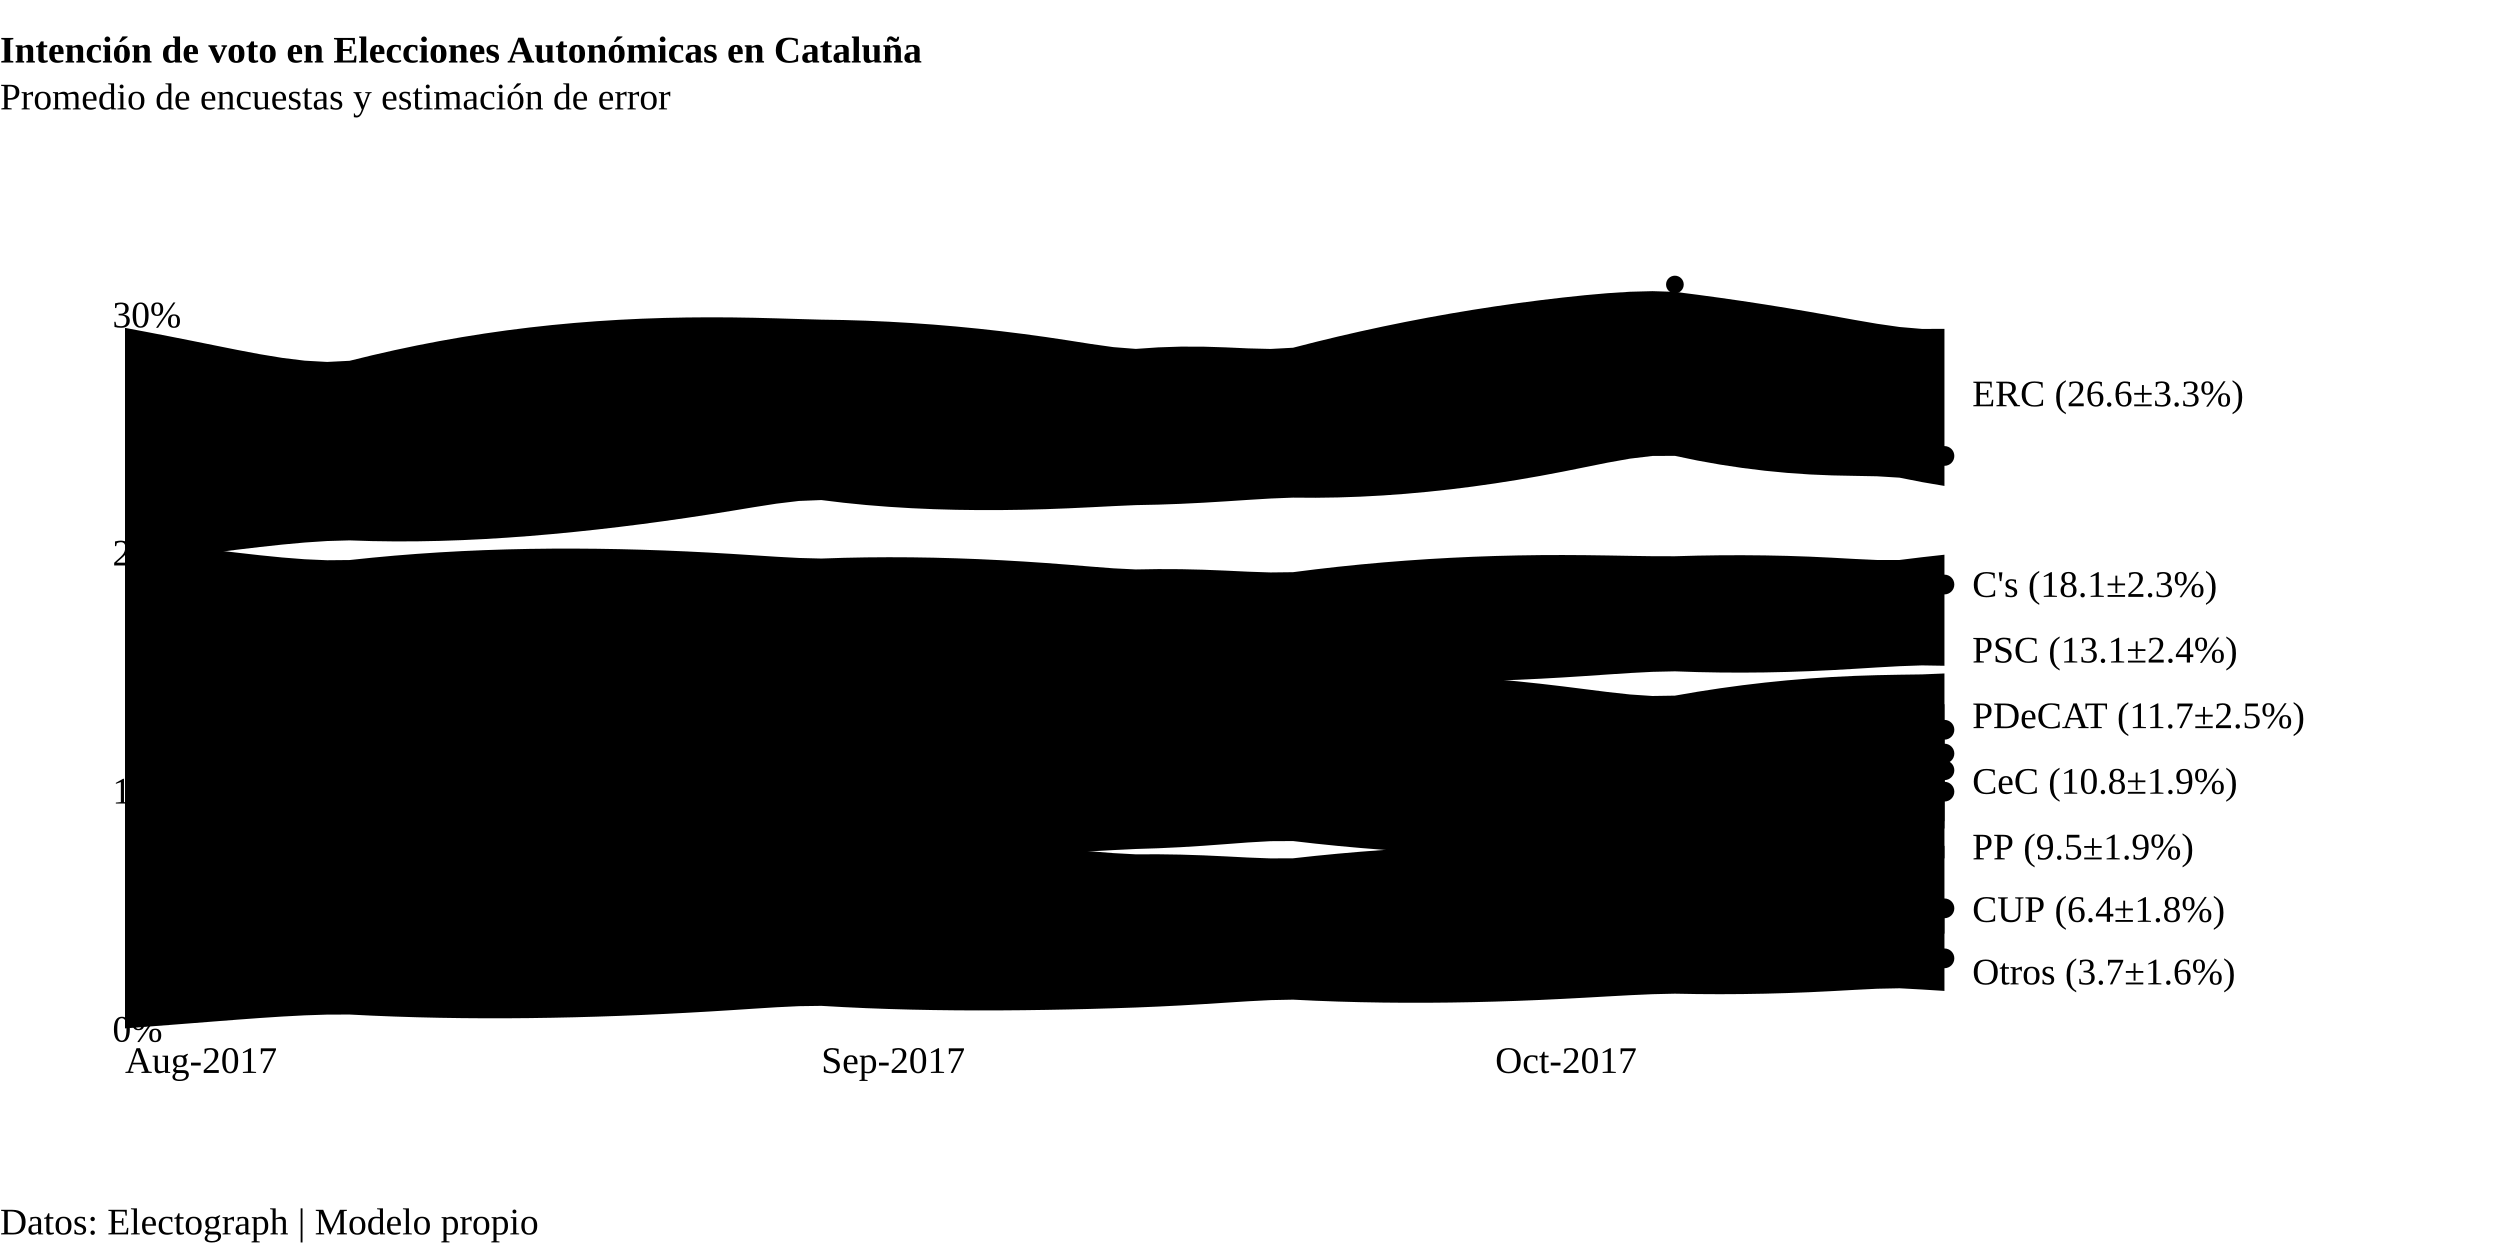
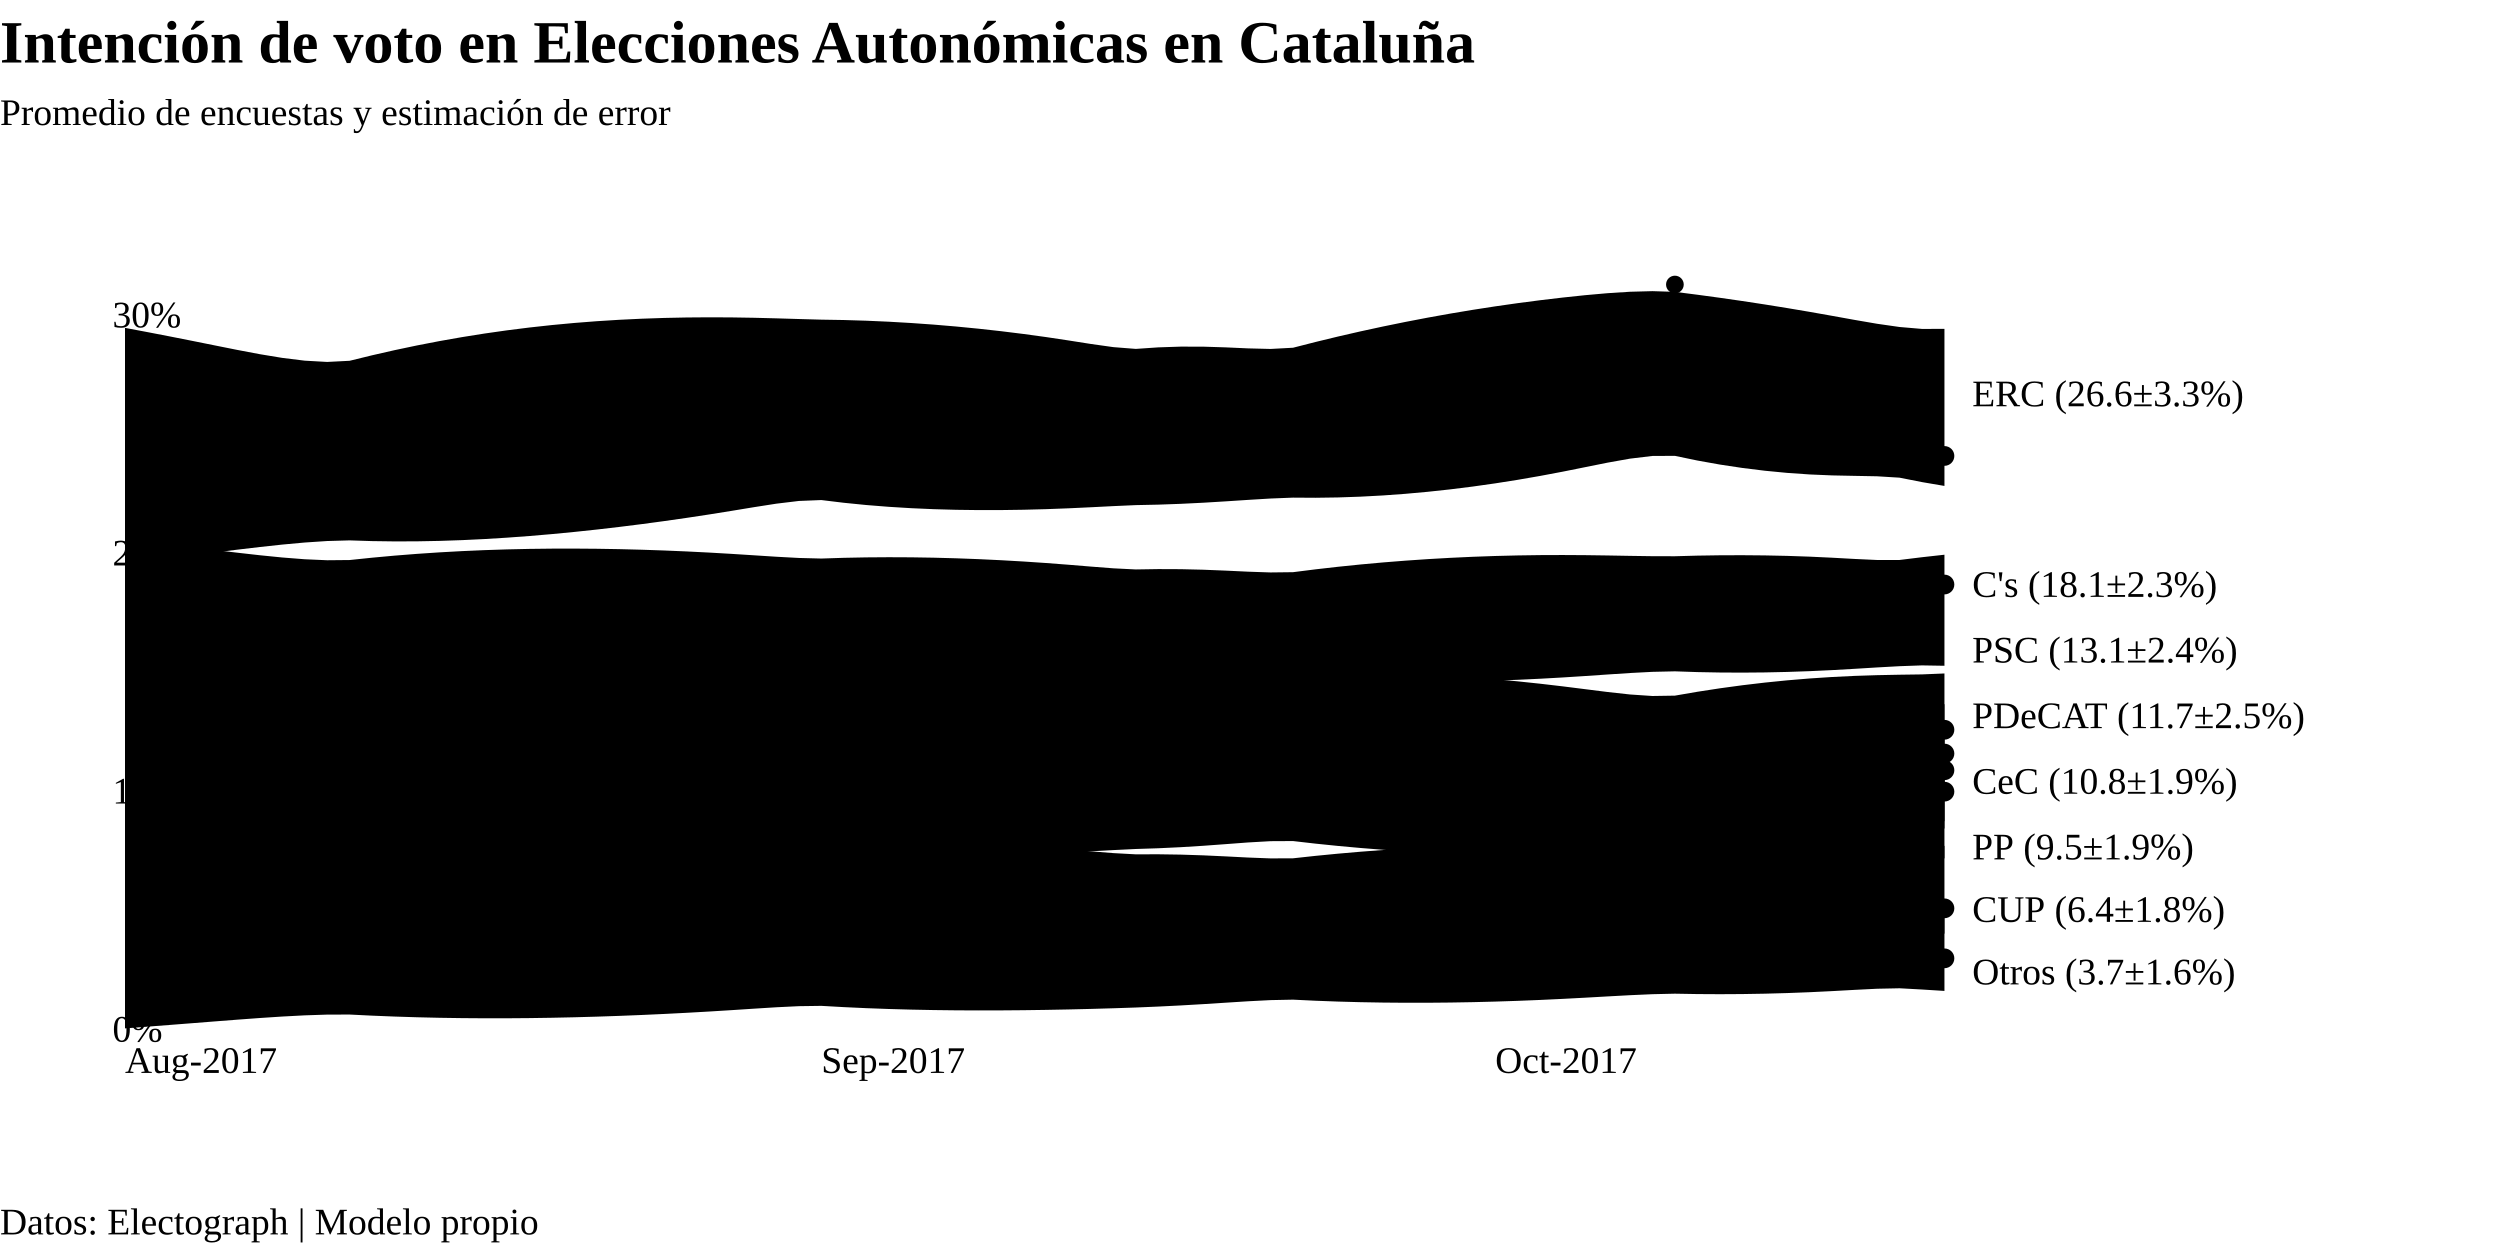
<svg xmlns="http://www.w3.org/2000/svg" version="1.1" viewBox="0 0 800 400" style="max-width:800;max-height:400">
-   <text x="0" y="20" style="font-weight:bold;color:black">Intención de voto en Elecciones Autonómicas en Cataluña</text>
-   <text x="0" y="35" style="color:black">Promedio de encuestas y estimación de error</text>
+   <text x="0" y="20" style="font-size:large;font-weight:bold;color:black">Intención de voto en Elecciones Autonómicas en Cataluña</text>
+   <text x="0" y="40" style="color:black">Promedio de encuestas y estimación de error</text>
  <text class="horizontal axis" x="36" y="333.333">0%</text>
  <line class="horizontal axis" x1="40" y1="333.333" x2="622.222" y2="333.333" />
  <text class="horizontal axis" x="36" y="257.143">10%</text>
  <line class="horizontal axis" x1="40" y1="257.143" x2="622.222" y2="257.143" />
  <text class="horizontal axis" x="36" y="180.952">20%</text>
  <line class="horizontal axis" x1="40" y1="180.952" x2="622.222" y2="180.952" />
  <text class="horizontal axis" x="36" y="104.762">30%</text>
  <line class="horizontal axis" x1="40" y1="104.762" x2="622.222" y2="104.762" />
  <line class="vertical axis" x1="40" y1="336.667" x2="40" y2="66.667" />
  <text class="vertical axis" x="40" y="343.333">Aug-2017</text>
  <line class="vertical axis" x1="262.826" y1="336.667" x2="262.826" y2="66.667" />
  <text class="vertical axis" x="262.826" y="343.333">Sep-2017</text>
  <line class="vertical axis" x1="478.464" y1="336.667" x2="478.464" y2="66.667" />
  <text class="vertical axis" x="478.464" y="343.333">Oct-2017</text>
  <circle class="encuesta cup" cx="622.222" cy="290.667" r="3.162" />
  <circle class="encuesta erc" cx="622.222" cy="145.905" r="3.162" />
  <circle class="encuesta pdecat" cx="622.222" cy="241.143" r="3.162" />
  <circle class="encuesta cec" cx="622.222" cy="246.476" r="3.162" />
  <circle class="encuesta psc" cx="622.222" cy="233.524" r="3.162" />
  <circle class="encuesta cs" cx="622.222" cy="187.048" r="3.162" />
  <circle class="encuesta pp" cx="622.222" cy="253.333" r="3.162" />
  <circle class="encuesta otros" cx="622.222" cy="306.667" r="3.162" />
  <circle class="encuesta cup" cx="607.846" cy="273.905" r="2.828" />
  <circle class="encuesta erc" cx="607.846" cy="119.238" r="2.828" />
  <circle class="encuesta pdecat" cx="607.846" cy="241.905" r="2.828" />
  <circle class="encuesta cec" cx="607.846" cy="264.762" r="2.828" />
  <circle class="encuesta psc" cx="607.846" cy="222.857" r="2.828" />
  <circle class="encuesta cs" cx="607.846" cy="205.333" r="2.828" />
  <circle class="encuesta pp" cx="607.846" cy="276.19" r="2.828" />
  <circle class="encuesta otros" cx="607.846" cy="300.571" r="2.828" />
  <circle class="encuesta cup" cx="535.967" cy="285.333" r="2.828" />
  <circle class="encuesta erc" cx="535.967" cy="91.048" r="2.828" />
  <circle class="encuesta pdecat" cx="535.967" cy="271.619" r="2.828" />
  <circle class="encuesta cec" cx="535.967" cy="241.905" r="2.828" />
  <circle class="encuesta psc" cx="535.967" cy="260.952" r="2.828" />
  <circle class="encuesta cs" cx="535.967" cy="193.905" r="2.828" />
  <circle class="encuesta pp" cx="535.967" cy="256.381" r="2.828" />
  <circle class="encuesta otros" cx="535.967" cy="303.619" r="2.828" />
  <circle class="encuesta cup" cx="413.772" cy="290.667" r="3.543" />
  <circle class="encuesta erc" cx="413.772" cy="142.095" r="3.543" />
  <circle class="encuesta pdecat" cx="413.772" cy="236.571" r="3.543" />
  <circle class="encuesta cec" cx="413.772" cy="244.952" r="3.543" />
  <circle class="encuesta psc" cx="413.772" cy="228.952" r="3.543" />
  <circle class="encuesta cs" cx="413.772" cy="202.286" r="3.543" />
  <circle class="encuesta pp" cx="413.772" cy="251.048" r="3.543" />
  <circle class="encuesta otros" cx="413.772" cy="308.19" r="3.543" />
  <circle class="encuesta cup" cx="363.457" cy="288.381" r="2.828" />
  <circle class="encuesta erc" cx="363.457" cy="145.143" r="2.828" />
  <circle class="encuesta pdecat" cx="363.457" cy="229.714" r="2.828" />
  <circle class="encuesta cec" cx="363.457" cy="240.381" r="2.828" />
  <circle class="encuesta psc" cx="363.457" cy="220.571" r="2.828" />
  <circle class="encuesta cs" cx="363.457" cy="200.762" r="2.828" />
  <circle class="encuesta pp" cx="363.457" cy="261.714" r="2.828" />
  <circle class="encuesta otros" cx="363.457" cy="318.095" r="2.828" />
  <circle class="encuesta cup" cx="262.826" cy="281.524" r="2.646" />
  <circle class="encuesta erc" cx="262.826" cy="120" r="2.646" />
  <circle class="encuesta pdecat" cx="262.826" cy="236.571" r="2.646" />
  <circle class="encuesta cec" cx="262.826" cy="254.095" r="2.646" />
  <circle class="encuesta psc" cx="262.826" cy="256.381" r="2.646" />
  <circle class="encuesta cs" cx="262.826" cy="198.476" r="2.646" />
  <circle class="encuesta pp" cx="262.826" cy="253.333" r="2.646" />
  <circle class="encuesta otros" cx="262.826" cy="304.381" r="2.646" />
  <circle class="encuesta cup" cx="111.879" cy="283.81" r="3.543" />
  <circle class="encuesta erc" cx="111.879" cy="151.238" r="3.543" />
  <circle class="encuesta pdecat" cx="111.879" cy="227.429" r="3.543" />
  <circle class="encuesta cec" cx="111.879" cy="241.143" r="3.543" />
  <circle class="encuesta psc" cx="111.879" cy="227.429" r="3.543" />
  <circle class="encuesta cs" cx="111.879" cy="200" r="3.543" />
  <circle class="encuesta pp" cx="111.879" cy="260.952" r="3.543" />
  <circle class="encuesta otros" cx="111.879" cy="312.762" r="3.543" />
  <polyline class="cup" points=" 40,284.392 47.188,284.372 54.376,284.352 61.564,284.33 68.752,284.308 75.94,284.286 83.128,284.266 90.316,284.249 97.503,284.238 104.691,284.236 111.879,284.25 119.067,284.292 126.255,284.333 133.443,284.373 140.631,284.41 147.819,284.445 155.007,284.477 162.195,284.506 169.383,284.532 176.571,284.553 183.759,284.571 190.946,284.584 198.134,284.592 205.322,284.596 212.51,284.593 219.698,284.585 226.886,284.57 234.074,284.548 241.262,284.522 248.45,284.502 255.638,284.51 262.826,284.587 270.014,284.814 277.202,285.037 284.39,285.255 291.577,285.469 298.765,285.678 305.953,285.883 313.141,286.082 320.329,286.277 327.517,286.467 334.705,286.652 341.893,286.832 349.081,287.005 356.269,287.16 363.457,287.285 370.645,287.36 377.833,287.455 385.021,287.571 392.209,287.7 399.396,287.827 406.584,287.916 413.772,287.911 420.96,287.689 428.148,287.475 435.336,287.269 442.524,287.07 449.712,286.879 456.9,286.695 464.088,286.517 471.276,286.347 478.464,286.184 485.652,286.028 492.839,285.879 500.027,285.739 507.215,285.606 514.403,285.481 521.591,285.364 528.779,285.252 535.967,285.139 543.155,285.013 550.343,284.878 557.531,284.734 564.719,284.582 571.907,284.423 579.095,284.255 586.283,284.081 593.471,283.914 600.658,283.81 607.846,283.887 615.034,284.397 622.222,284.723" />
  <polyline class="cup error" points=" 40,262.498 47.188,263.169 54.376,263.849 61.564,264.539 68.752,265.236 75.94,265.925 83.128,266.579 90.316,267.16 97.503,267.619 104.691,267.888 111.879,267.856 119.067,267.305 126.255,266.828 133.443,266.423 140.631,266.088 147.819,265.821 155.007,265.619 162.195,265.48 169.383,265.402 176.571,265.38 183.759,265.414 190.946,265.499 198.134,265.634 205.322,265.816 212.51,266.042 219.698,266.31 226.886,266.617 234.074,266.962 241.262,267.337 248.45,267.716 255.638,268.056 262.826,268.286 270.014,268.293 277.202,268.373 284.39,268.522 291.577,268.736 298.765,269.012 305.953,269.347 313.141,269.738 320.329,270.182 327.517,270.677 334.705,271.22 341.893,271.809 349.081,272.424 356.269,272.994 363.457,273.387 370.645,273.369 377.833,273.478 385.021,273.71 392.209,274.043 399.396,274.412 406.584,274.688 413.772,274.656 420.96,273.876 428.148,273.176 435.336,272.553 442.524,272.005 449.712,271.531 456.9,271.13 464.088,270.8 471.276,270.541 478.464,270.351 485.652,270.23 492.839,270.177 500.027,270.19 507.215,270.264 514.403,270.383 521.591,270.512 528.779,270.598 535.967,270.554 543.155,270.24 550.343,269.995 557.531,269.819 564.719,269.711 571.907,269.672 579.095,269.701 586.283,269.798 593.471,269.958 600.658,270.17 607.846,270.418 615.034,270.707 622.222,270.676 622.222,298.771 615.034,298.087 607.846,297.355 600.658,297.45 593.471,297.87 586.283,298.364 579.095,298.81 571.907,299.173 564.719,299.454 557.531,299.65 550.343,299.761 543.155,299.786 535.967,299.724 528.779,299.906 521.591,300.215 514.403,300.579 507.215,300.947 500.027,301.287 492.839,301.582 485.652,301.825 478.464,302.016 471.276,302.153 464.088,302.234 456.9,302.259 449.712,302.227 442.524,302.136 435.336,301.985 428.148,301.774 420.96,301.502 413.772,301.166 406.584,301.144 399.396,301.242 392.209,301.358 385.021,301.431 377.833,301.432 370.645,301.35 363.457,301.183 356.269,301.326 349.081,301.585 341.893,301.856 334.705,302.085 327.517,302.258 320.329,302.373 313.141,302.427 305.953,302.418 298.765,302.344 291.577,302.201 284.39,301.988 277.202,301.7 270.014,301.335 262.826,300.889 255.638,300.964 248.45,301.287 241.262,301.707 234.074,302.134 226.886,302.523 219.698,302.86 212.51,303.144 205.322,303.375 198.134,303.55 190.946,303.669 183.759,303.728 176.571,303.726 169.383,303.661 162.195,303.532 155.007,303.335 147.819,303.069 140.631,302.732 133.443,302.322 126.255,301.839 119.067,301.279 111.879,300.643 104.691,300.584 97.503,300.857 90.316,301.338 83.128,301.954 75.94,302.648 68.752,303.38 61.564,304.121 54.376,304.854 47.188,305.576 40,306.286" />
  <text class="party cup" x="631.111" y="295">
    <tspan class="party_name">CUP</tspan> (6.4±1.8%)</text>
  <polyline class="erc" points=" 40,142.608 47.188,142.852 54.376,143.108 61.564,143.377 68.752,143.657 75.94,143.935 83.128,144.191 90.316,144.396 97.503,144.51 104.691,144.475 111.879,144.188 119.067,143.422 126.255,142.652 133.443,141.883 140.631,141.119 147.819,140.362 155.007,139.617 162.195,138.884 169.383,138.167 176.571,137.468 183.759,136.786 190.946,136.123 198.134,135.479 205.322,134.854 212.51,134.247 219.698,133.658 226.886,133.085 234.074,132.526 241.262,131.992 248.45,131.522 255.638,131.196 262.826,131.152 270.014,131.648 277.202,132.116 284.39,132.563 291.577,132.991 298.765,133.405 305.953,133.809 313.141,134.207 320.329,134.601 327.517,134.995 334.705,135.394 341.893,135.798 349.081,136.195 356.269,136.518 363.457,136.643 370.645,136.321 377.833,136.073 385.021,135.901 392.209,135.796 399.396,135.722 406.584,135.594 413.772,135.258 420.96,134.361 428.148,133.438 435.336,132.489 442.524,131.516 449.712,130.521 456.9,129.506 464.088,128.473 471.276,127.423 478.464,126.357 485.652,125.278 492.839,124.186 500.027,123.082 507.215,121.98 514.403,120.938 521.591,120.065 528.779,119.538 535.967,119.632 543.155,120.84 550.343,121.973 557.531,123.035 564.719,124.028 571.907,124.954 579.095,125.811 586.283,126.599 593.471,127.322 600.658,128.008 607.846,128.745 615.034,129.762 622.222,130.369" />
  <polyline class="erc error" points=" 40,104.919 47.188,106.275 54.376,107.663 61.564,109.086 68.752,110.535 75.94,111.974 83.128,113.336 90.316,114.524 97.503,115.412 104.691,115.82 111.879,115.452 119.067,113.692 126.255,112.054 133.443,110.54 140.631,109.149 147.819,107.882 155.007,106.737 162.195,105.713 169.383,104.808 176.571,104.021 183.759,103.349 190.946,102.788 198.134,102.335 205.322,101.988 212.51,101.741 219.698,101.592 226.886,101.536 234.074,101.57 241.262,101.687 248.45,101.87 255.638,102.086 262.826,102.286 270.014,102.406 277.202,102.626 284.39,102.945 291.577,103.362 298.765,103.874 305.953,104.481 313.141,105.184 320.329,105.98 327.517,106.871 334.705,107.856 341.893,108.937 349.081,110.067 356.269,111.08 363.457,111.648 370.645,111.157 377.833,110.919 385.021,110.931 392.209,111.157 399.396,111.481 406.584,111.662 413.772,111.275 420.96,109.436 428.148,107.694 435.336,106.045 442.524,104.487 449.712,103.019 456.9,101.64 464.088,100.35 471.276,99.149 478.464,98.036 485.652,97.011 492.839,96.073 500.027,95.221 507.215,94.461 514.403,93.823 521.591,93.362 528.779,93.169 535.967,93.391 543.155,94.312 550.343,95.29 557.531,96.327 564.719,97.424 571.907,98.581 579.095,99.796 586.283,101.069 593.471,102.368 600.658,103.605 607.846,104.636 615.034,105.254 622.222,105.24 622.222,155.497 615.034,154.271 607.846,152.854 600.658,152.412 593.471,152.277 586.283,152.13 579.095,151.825 571.907,151.326 564.719,150.632 557.531,149.743 550.343,148.656 543.155,147.367 535.967,145.873 528.779,145.907 521.591,146.768 514.403,148.053 507.215,149.499 500.027,150.942 492.839,152.299 485.652,153.545 478.464,154.679 471.276,155.697 464.088,156.596 456.9,157.373 449.712,158.024 442.524,158.546 435.336,158.933 428.148,159.181 420.96,159.286 413.772,159.241 406.584,159.526 399.396,159.962 392.209,160.435 385.021,160.871 377.833,161.226 370.645,161.485 363.457,161.638 356.269,161.957 349.081,162.322 341.893,162.66 334.705,162.931 327.517,163.12 320.329,163.221 313.141,163.229 305.953,163.137 298.765,162.936 291.577,162.62 284.39,162.18 277.202,161.607 270.014,160.889 262.826,160.018 255.638,160.307 248.45,161.174 241.262,162.296 234.074,163.482 226.886,164.633 219.698,165.724 212.51,166.753 205.322,167.72 198.134,168.622 190.946,169.458 183.759,170.223 176.571,170.914 169.383,171.526 162.195,172.056 155.007,172.497 147.819,172.843 140.631,173.088 133.443,173.226 126.255,173.25 119.067,173.151 111.879,172.923 104.691,173.13 97.503,173.608 90.316,174.268 83.128,175.047 75.94,175.895 68.752,176.778 61.564,177.669 54.376,178.554 47.188,179.429 40,180.297" />
  <text class="party erc" x="631.111" y="130">
    <tspan class="party_name">ERC</tspan> (26.6±3.3%)</text>
  <polyline class="pdecat" points=" 40,231.949 47.188,231.817 54.376,231.679 61.564,231.533 68.752,231.381 75.94,231.23 83.128,231.089 90.316,230.975 97.503,230.908 104.691,230.917 111.879,231.055 119.067,231.436 126.255,231.816 133.443,232.191 140.631,232.559 147.819,232.918 155.007,233.266 162.195,233.601 169.383,233.923 176.571,234.23 183.759,234.52 190.946,234.793 198.134,235.048 205.322,235.285 212.51,235.504 219.698,235.704 226.886,235.885 234.074,236.048 241.262,236.192 248.45,236.316 255.638,236.422 262.826,236.512 270.014,236.593 277.202,236.669 284.39,236.737 291.577,236.796 298.765,236.841 305.953,236.872 313.141,236.886 320.329,236.881 327.517,236.854 334.705,236.804 341.893,236.728 349.081,236.639 356.269,236.589 363.457,236.688 370.645,237.161 377.833,237.589 385.021,237.967 392.209,238.296 399.396,238.584 406.584,238.864 413.772,239.206 420.96,239.775 428.148,240.382 435.336,241.024 442.524,241.697 449.712,242.399 456.9,243.126 464.088,243.877 471.276,244.648 478.464,245.438 485.652,246.244 492.839,247.064 500.027,247.897 507.215,248.73 514.403,249.522 521.591,250.189 528.779,250.602 535.967,250.557 543.155,249.694 550.343,248.887 557.531,248.133 564.719,247.429 571.907,246.773 579.095,246.163 586.283,245.598 593.471,245.085 600.658,244.647 607.846,244.319 615.034,244.162 622.222,244.069" />
  <polyline class="pdecat error" points=" 40,202.691 47.188,203.436 54.376,204.189 61.564,204.951 68.752,205.719 75.94,206.479 83.128,207.206 90.316,207.863 97.503,208.405 104.691,208.766 111.879,208.849 119.067,208.471 126.255,208.191 133.443,208.003 140.631,207.903 147.819,207.886 155.007,207.945 162.195,208.077 169.383,208.276 176.571,208.538 183.759,208.86 190.946,209.236 198.134,209.664 205.322,210.14 212.51,210.661 219.698,211.225 226.886,211.829 234.074,212.471 241.262,213.138 248.45,213.785 255.638,214.322 262.826,214.607 270.014,214.391 277.202,214.269 284.39,214.234 291.577,214.279 298.765,214.397 305.953,214.582 313.141,214.829 320.329,215.131 327.517,215.485 334.705,215.885 341.893,216.327 349.081,216.801 356.269,217.281 363.457,217.726 370.645,218.088 377.833,218.542 385.021,219.078 392.209,219.676 399.396,220.283 406.584,220.813 413.772,221.131 420.96,221.004 428.148,221.012 435.336,221.149 442.524,221.409 449.712,221.786 456.9,222.275 464.088,222.871 471.276,223.572 478.464,224.371 485.652,225.265 492.839,226.251 500.027,227.324 507.215,228.465 514.403,229.607 521.591,230.624 528.779,231.312 535.967,231.361 543.155,230.233 550.343,229.263 557.531,228.447 564.719,227.783 571.907,227.266 579.095,226.896 586.283,226.669 593.471,226.567 600.658,226.526 607.846,226.403 615.034,225.923 622.222,225.345 622.222,262.793 615.034,262.402 607.846,262.236 600.658,262.768 593.471,263.603 586.283,264.528 579.095,265.43 571.907,266.279 564.719,267.075 557.531,267.818 550.343,268.511 543.155,269.155 535.967,269.754 528.779,269.892 521.591,269.754 514.403,269.436 507.215,268.996 500.027,268.47 492.839,267.877 485.652,267.222 478.464,266.505 471.276,265.724 464.088,264.882 456.9,263.977 449.712,263.012 442.524,261.985 435.336,260.899 428.148,259.752 420.96,258.546 413.772,257.28 406.584,256.915 399.396,256.885 392.209,256.915 385.021,256.856 377.833,256.635 370.645,256.234 363.457,255.651 356.269,255.897 349.081,256.477 341.893,257.129 334.705,257.722 327.517,258.223 320.329,258.63 313.141,258.943 305.953,259.162 298.765,259.286 291.577,259.312 284.39,259.24 277.202,259.069 270.014,258.795 262.826,258.417 255.638,258.522 248.45,258.848 241.262,259.245 234.074,259.625 226.886,259.942 219.698,260.183 212.51,260.346 205.322,260.43 198.134,260.432 190.946,260.349 183.759,260.18 176.571,259.921 169.383,259.57 162.195,259.127 155.007,258.587 147.819,257.95 140.631,257.214 133.443,256.378 126.255,255.441 119.067,254.402 111.879,253.261 104.691,253.069 97.503,253.412 90.316,254.087 83.128,254.973 75.94,255.981 68.752,257.043 61.564,258.114 54.376,259.168 47.188,260.198 40,261.207" />
  <text class="party pdecat" x="631.111" y="233">
    <tspan class="party_name">PDeCAT</tspan> (11.7±2.5%)</text>
  <polyline class="cec" points=" 40,243.809 47.188,243.738 54.376,243.663 61.564,243.583 68.752,243.501 75.94,243.419 83.128,243.343 90.316,243.284 97.503,243.253 104.691,243.269 111.879,243.364 119.067,243.612 126.255,243.863 133.443,244.115 140.631,244.367 147.819,244.619 155.007,244.87 162.195,245.119 169.383,245.365 176.571,245.609 183.759,245.85 190.946,246.088 198.134,246.323 205.322,246.556 212.51,246.786 219.698,247.015 226.886,247.243 234.074,247.471 241.262,247.694 248.45,247.889 255.638,248.014 262.826,247.99 270.014,247.673 277.202,247.371 284.39,247.082 291.577,246.806 298.765,246.541 305.953,246.286 313.141,246.04 320.329,245.801 327.517,245.568 334.705,245.34 341.893,245.116 349.081,244.903 356.269,244.735 363.457,244.674 370.645,244.849 377.833,244.997 385.021,245.121 392.209,245.223 399.396,245.305 406.584,245.376 413.772,245.452 420.96,245.566 428.148,245.683 435.336,245.799 442.524,245.916 449.712,246.03 456.9,246.142 464.088,246.25 471.276,246.353 478.464,246.449 485.652,246.538 492.839,246.618 500.027,246.689 507.215,246.75 514.403,246.811 521.591,246.891 528.779,247.024 535.967,247.269 543.155,247.738 550.343,248.215 557.531,248.698 564.719,249.188 571.907,249.681 579.095,250.178 586.283,250.676 593.471,251.151 600.658,251.52 607.846,251.617 615.034,251.101 622.222,250.744" />
  <polyline class="cec error" points=" 40,221.263 47.188,221.882 54.376,222.508 61.564,223.142 68.752,223.78 75.94,224.412 83.128,225.015 90.316,225.559 97.503,226.003 104.691,226.294 111.879,226.347 119.067,226.002 126.255,225.737 133.443,225.549 140.631,225.435 147.819,225.392 155.007,225.417 162.195,225.506 169.383,225.658 176.571,225.868 183.759,226.135 190.946,226.456 198.134,226.828 205.322,227.25 212.51,227.72 219.698,228.237 226.886,228.8 234.074,229.407 241.262,230.043 248.45,230.65 255.638,231.113 262.826,231.237 270.014,230.673 277.202,230.201 284.39,229.818 291.577,229.518 298.765,229.297 305.953,229.151 313.141,229.076 320.329,229.068 327.517,229.124 334.705,229.24 341.893,229.414 349.081,229.635 356.269,229.875 363.457,230.08 370.645,230.162 377.833,230.325 385.021,230.566 392.209,230.873 399.396,231.2 406.584,231.461 413.772,231.512 420.96,231.07 428.148,230.705 435.336,230.412 442.524,230.189 449.712,230.031 456.9,229.937 464.088,229.905 471.276,229.931 478.464,230.014 485.652,230.151 492.839,230.339 500.027,230.576 507.215,230.857 514.403,231.174 521.591,231.513 528.779,231.856 535.967,232.187 543.155,232.491 550.343,232.882 557.531,233.359 564.719,233.921 571.907,234.564 579.095,235.285 586.283,236.084 593.471,236.913 600.658,237.617 607.846,237.886 615.034,237.104 622.222,236.359 622.222,265.13 615.034,265.098 607.846,265.348 600.658,265.422 593.471,265.389 586.283,265.268 579.095,265.07 571.907,264.799 564.719,264.455 557.531,264.037 550.343,263.547 543.155,262.985 535.967,262.352 528.779,262.192 521.591,262.269 514.403,262.449 507.215,262.644 500.027,262.802 492.839,262.898 485.652,262.925 478.464,262.884 471.276,262.774 464.088,262.595 456.9,262.347 449.712,262.03 442.524,261.643 435.336,261.187 428.148,260.66 420.96,260.063 413.772,259.393 406.584,259.292 399.396,259.41 392.209,259.573 385.021,259.676 377.833,259.67 370.645,259.536 363.457,259.269 356.269,259.594 349.081,260.172 341.893,260.818 334.705,261.44 327.517,262.012 320.329,262.534 313.141,263.004 305.953,263.422 298.765,263.786 291.577,264.094 284.39,264.346 277.202,264.54 270.014,264.673 262.826,264.743 255.638,264.915 248.45,265.128 241.262,265.344 234.074,265.534 226.886,265.686 219.698,265.792 212.51,265.851 205.322,265.861 198.134,265.818 190.946,265.72 183.759,265.565 176.571,265.35 169.383,265.073 162.195,264.732 155.007,264.323 147.819,263.847 140.631,263.3 133.443,262.681 126.255,261.989 119.067,261.223 111.879,260.382 104.691,260.244 97.503,260.502 90.316,261.009 83.128,261.671 75.94,262.426 68.752,263.222 61.564,264.025 54.376,264.818 47.188,265.594 40,266.355" />
  <text class="party cec" x="631.111" y="254">
    <tspan class="party_name">CeC</tspan> (10.8±1.9%)</text>
  <polyline class="psc" points=" 40,232.336 47.188,232.206 54.376,232.07 61.564,231.927 68.752,231.778 75.94,231.63 83.128,231.494 90.316,231.388 97.503,231.335 104.691,231.369 111.879,231.552 119.067,232.018 126.255,232.492 133.443,232.97 140.631,233.451 147.819,233.935 155.007,234.418 162.195,234.901 169.383,235.383 176.571,235.864 183.759,236.343 190.946,236.82 198.134,237.297 205.322,237.774 212.51,238.252 219.698,238.734 226.886,239.22 234.074,239.714 241.262,240.202 248.45,240.628 255.638,240.879 262.826,240.756 270.014,239.88 277.202,239.04 284.39,238.233 291.577,237.456 298.765,236.706 305.953,235.982 313.141,235.281 320.329,234.599 327.517,233.934 334.705,233.283 341.893,232.644 349.081,232.037 356.269,231.543 363.457,231.321 370.645,231.68 377.833,231.964 385.021,232.175 392.209,232.323 399.396,232.432 406.584,232.553 413.772,232.778 420.96,233.31 428.148,233.853 435.336,234.406 442.524,234.968 449.712,235.538 456.9,236.114 464.088,236.698 471.276,237.288 478.464,237.884 485.652,238.486 492.839,239.094 500.027,239.709 507.215,240.322 514.403,240.896 521.591,241.357 528.779,241.584 535.967,241.383 543.155,240.407 550.343,239.463 557.531,238.55 564.719,237.666 571.907,236.811 579.095,235.986 586.283,235.189 593.471,234.445 600.658,233.828 607.846,233.483 615.034,233.686 622.222,233.852" />
  <polyline class="psc error" points=" 40,204.203 47.188,204.919 54.376,205.642 61.564,206.373 68.752,207.11 75.94,207.839 83.128,208.538 90.316,209.175 97.503,209.708 104.691,210.082 111.879,210.214 119.067,209.953 126.255,209.796 133.443,209.738 140.631,209.774 147.819,209.901 155.007,210.113 162.195,210.407 169.383,210.779 176.571,211.225 183.759,211.743 190.946,212.329 198.134,212.982 205.322,213.699 212.51,214.48 219.698,215.322 226.886,216.227 234.074,217.195 241.262,218.199 248.45,219.138 255.638,219.808 262.826,219.863 270.014,218.665 277.202,217.599 284.39,216.658 291.577,215.835 298.765,215.124 305.953,214.519 313.141,214.014 320.329,213.604 327.517,213.283 334.705,213.046 341.893,212.888 349.081,212.808 356.269,212.812 363.457,212.915 370.645,213.164 377.833,213.468 385.021,213.826 392.209,214.229 399.396,214.643 406.584,215 413.772,215.198 420.96,215.052 428.148,215.011 435.336,215.07 442.524,215.225 449.712,215.473 456.9,215.812 464.088,216.239 471.276,216.752 478.464,217.349 485.652,218.028 492.839,218.788 500.027,219.628 507.215,220.531 514.403,221.439 521.591,222.231 528.779,222.719 535.967,222.604 543.155,221.367 550.343,220.261 557.531,219.283 564.719,218.432 571.907,217.708 579.095,217.109 586.283,216.636 593.471,216.287 600.658,216.054 607.846,215.909 615.034,215.808 622.222,215.509 622.222,252.195 615.034,251.564 607.846,251.057 600.658,251.603 593.471,252.602 586.283,253.742 579.095,254.862 571.907,255.915 564.719,256.901 557.531,257.817 550.343,258.666 543.155,259.447 535.967,260.162 528.779,260.448 521.591,260.483 514.403,260.353 507.215,260.112 500.027,259.789 492.839,259.399 485.652,258.943 478.464,258.418 471.276,257.824 464.088,257.157 456.9,256.417 449.712,255.602 442.524,254.711 435.336,253.743 428.148,252.696 420.96,251.568 413.772,250.358 406.584,250.106 399.396,250.222 392.209,250.417 385.021,250.524 377.833,250.46 370.645,250.197 363.457,249.727 356.269,250.274 349.081,251.266 341.893,252.4 334.705,253.521 327.517,254.585 320.329,255.594 313.141,256.547 305.953,257.446 298.765,258.289 291.577,259.077 284.39,259.808 277.202,260.481 270.014,261.096 262.826,261.649 255.638,261.95 248.45,262.118 241.262,262.204 234.074,262.233 226.886,262.213 219.698,262.145 212.51,262.026 205.322,261.849 198.134,261.612 190.946,261.311 183.759,260.943 176.571,260.503 169.383,259.988 162.195,259.396 155.007,258.724 147.819,257.968 140.631,257.128 133.443,256.202 126.255,255.187 119.067,254.083 111.879,252.89 104.691,252.657 97.503,252.962 90.316,253.601 83.128,254.451 75.94,255.421 68.752,256.447 61.564,257.481 54.376,258.499 47.188,259.494 40,260.468" />
  <text class="party psc" x="631.111" y="212">
    <tspan class="party_name">PSC</tspan> (13.1±2.4%)</text>
  <polyline class="cs" points=" 40,199.573 47.188,199.583 54.376,199.594 61.564,199.606 68.752,199.618 75.94,199.631 83.128,199.643 90.316,199.653 97.503,199.659 104.691,199.657 111.879,199.642 119.067,199.603 126.255,199.565 133.443,199.526 140.631,199.489 147.819,199.452 155.007,199.417 162.195,199.382 169.383,199.349 176.571,199.317 183.759,199.287 190.946,199.259 198.134,199.232 205.322,199.207 212.51,199.184 219.698,199.161 226.886,199.141 234.074,199.121 241.262,199.104 248.45,199.09 255.638,199.084 262.826,199.095 270.014,199.138 277.202,199.181 284.39,199.226 291.577,199.274 298.765,199.323 305.953,199.375 313.141,199.429 320.329,199.486 327.517,199.546 334.705,199.61 341.893,199.677 349.081,199.745 356.269,199.808 363.457,199.851 370.645,199.854 377.833,199.873 385.021,199.909 392.209,199.958 399.396,200.009 406.584,200.033 413.772,199.981 420.96,199.744 428.148,199.506 435.336,199.268 442.524,199.03 449.712,198.793 456.9,198.556 464.088,198.322 471.276,198.09 478.464,197.861 485.652,197.635 492.839,197.414 500.027,197.198 507.215,196.99 514.403,196.794 521.591,196.621 528.779,196.487 535.967,196.412 543.155,196.434 550.343,196.447 557.531,196.452 564.719,196.453 571.907,196.451 579.095,196.449 586.283,196.45 593.471,196.443 600.658,196.388 607.846,196.186 615.034,195.617 622.222,195.278" />
  <polyline class="cs error" points=" 40,172.652 47.188,173.47 54.376,174.302 61.564,175.151 68.752,176.011 75.94,176.863 83.128,177.675 90.316,178.395 97.503,178.96 104.691,179.279 111.879,179.21 119.067,178.462 126.255,177.804 133.443,177.236 140.631,176.755 147.819,176.358 155.007,176.043 162.195,175.807 169.383,175.648 176.571,175.563 183.759,175.549 190.946,175.605 198.134,175.725 205.322,175.91 212.51,176.155 219.698,176.459 226.886,176.82 234.074,177.236 241.262,177.695 248.45,178.158 255.638,178.546 262.826,178.734 270.014,178.501 277.202,178.361 284.39,178.309 291.577,178.343 298.765,178.459 305.953,178.654 313.141,178.924 320.329,179.267 327.517,179.681 334.705,180.164 341.893,180.714 349.081,181.306 356.269,181.862 363.457,182.223 370.645,182.108 377.833,182.138 385.021,182.309 392.209,182.599 399.396,182.937 406.584,183.184 413.772,183.098 420.96,182.19 428.148,181.37 435.336,180.635 442.524,179.982 449.712,179.411 456.9,178.919 464.088,178.507 471.276,178.173 478.464,177.916 485.652,177.737 492.839,177.633 500.027,177.606 507.215,177.649 514.403,177.749 521.591,177.877 528.779,177.983 535.967,177.997 543.155,177.801 550.343,177.69 557.531,177.666 564.719,177.73 571.907,177.883 579.095,178.128 586.283,178.466 593.471,178.864 600.658,179.195 607.846,179.191 615.034,178.31 622.222,177.51 622.222,213.047 615.034,212.925 607.846,213.182 600.658,213.581 593.471,214.022 586.283,214.433 579.095,214.77 571.907,215.02 564.719,215.177 557.531,215.239 550.343,215.203 543.155,215.067 535.967,214.827 528.779,214.99 521.591,215.366 514.403,215.839 507.215,216.331 500.027,216.791 492.839,217.195 485.652,217.534 478.464,217.805 471.276,218.007 464.088,218.137 456.9,218.194 449.712,218.175 442.524,218.078 435.336,217.901 428.148,217.642 420.96,217.297 413.772,216.864 406.584,216.882 399.396,217.081 392.209,217.318 385.021,217.508 377.833,217.607 370.645,217.599 363.457,217.48 356.269,217.754 349.081,218.184 341.893,218.64 334.705,219.055 327.517,219.411 320.329,219.705 313.141,219.934 305.953,220.095 298.765,220.186 291.577,220.204 284.39,220.144 277.202,220.002 270.014,219.774 262.826,219.456 255.638,219.623 248.45,220.022 241.262,220.512 234.074,221.007 226.886,221.461 219.698,221.863 212.51,222.212 205.322,222.504 198.134,222.739 190.946,222.913 183.759,223.025 176.571,223.072 169.383,223.05 162.195,222.957 155.007,222.79 147.819,222.547 140.631,222.223 133.443,221.817 126.255,221.325 119.067,220.745 111.879,220.074 104.691,220.034 97.503,220.357 90.316,220.911 83.128,221.612 75.94,222.399 68.752,223.226 61.564,224.06 54.376,224.885 47.188,225.696 40,226.493" />
  <text class="party cs" x="631.111" y="191">
    <tspan class="party_name">C's</tspan> (18.1±2.3%)</text>
  <polyline class="pp" points=" 40,259.442 47.188,259.474 54.376,259.508 61.564,259.546 68.752,259.586 75.94,259.627 83.128,259.664 90.316,259.692 97.503,259.704 104.691,259.688 111.879,259.624 119.067,259.469 126.255,259.31 133.443,259.15 140.631,258.987 147.819,258.824 155.007,258.66 162.195,258.497 169.383,258.334 176.571,258.171 183.759,258.01 190.946,257.85 198.134,257.691 205.322,257.534 212.51,257.377 219.698,257.222 226.886,257.068 234.074,256.914 241.262,256.764 248.45,256.63 255.638,256.533 262.826,256.514 270.014,256.646 277.202,256.766 284.39,256.876 291.577,256.975 298.765,257.066 305.953,257.149 313.141,257.226 320.329,257.296 327.517,257.363 334.705,257.426 341.893,257.488 349.081,257.54 356.269,257.553 363.457,257.458 370.645,257.112 377.833,256.766 385.021,256.417 392.209,256.072 399.396,255.758 406.584,255.525 413.772,255.458 420.96,255.741 428.148,256.008 435.336,256.262 442.524,256.505 449.712,256.735 456.9,256.955 464.088,257.164 471.276,257.362 478.464,257.55 485.652,257.726 492.839,257.892 500.027,258.045 507.215,258.188 514.403,258.322 521.591,258.457 528.779,258.61 535.967,258.81 543.155,259.116 550.343,259.433 557.531,259.76 564.719,260.097 571.907,260.442 579.095,260.794 586.283,261.154 593.471,261.497 600.658,261.739 607.846,261.706 615.034,261.027 622.222,260.583" />
  <polyline class="pp error" points=" 40,237.558 47.188,238.272 54.376,238.999 61.564,239.741 68.752,240.492 75.94,241.236 83.128,241.941 90.316,242.562 97.503,243.04 104.691,243.29 111.879,243.178 119.067,242.427 126.255,241.747 133.443,241.137 140.631,240.597 147.819,240.125 155.007,239.72 162.195,239.381 169.383,239.105 176.571,238.89 183.759,238.735 190.946,238.638 198.134,238.596 205.322,238.607 212.51,238.669 219.698,238.781 226.886,238.94 234.074,239.144 241.262,239.386 248.45,239.644 255.638,239.873 262.826,240.001 270.014,239.907 277.202,239.878 284.39,239.911 291.577,240.002 298.765,240.152 305.953,240.357 313.141,240.615 320.329,240.927 327.517,241.29 334.705,241.703 341.893,242.167 349.081,242.656 356.269,243.076 363.457,243.239 370.645,242.783 377.833,242.432 385.021,242.18 392.209,242.02 399.396,241.932 406.584,241.875 413.772,241.778 420.96,241.519 428.148,241.318 435.336,241.174 442.524,241.087 449.712,241.055 456.9,241.077 464.088,241.153 471.276,241.281 478.464,241.459 485.652,241.687 492.839,241.963 500.027,242.284 507.215,242.646 514.403,243.036 521.591,243.429 528.779,243.79 535.967,244.073 543.155,244.212 550.343,244.44 557.531,244.756 564.719,245.159 571.907,245.646 579.095,246.217 586.283,246.868 593.471,247.557 600.658,248.126 607.846,248.256 615.034,247.307 622.222,246.475 622.222,274.691 615.034,274.748 607.846,275.156 600.658,275.353 593.471,275.437 586.283,275.439 579.095,275.371 571.907,275.237 564.719,275.034 557.531,274.764 550.343,274.426 543.155,274.02 535.967,273.547 528.779,273.43 521.591,273.486 514.403,273.608 507.215,273.729 500.027,273.807 492.839,273.821 485.652,273.766 478.464,273.64 471.276,273.444 464.088,273.175 456.9,272.833 449.712,272.416 442.524,271.922 435.336,271.351 428.148,270.698 420.96,269.963 413.772,269.139 406.584,269.176 399.396,269.585 392.209,270.125 385.021,270.654 377.833,271.1 370.645,271.442 363.457,271.676 356.269,272.029 349.081,272.425 341.893,272.808 334.705,273.149 327.517,273.436 320.329,273.666 313.141,273.836 305.953,273.942 298.765,273.98 291.577,273.948 284.39,273.841 277.202,273.655 270.014,273.385 262.826,273.028 255.638,273.194 248.45,273.615 241.262,274.142 234.074,274.685 226.886,275.196 219.698,275.663 212.51,276.085 205.322,276.46 198.134,276.786 190.946,277.062 183.759,277.284 176.571,277.452 169.383,277.562 162.195,277.613 155.007,277.6 147.819,277.523 140.631,277.378 133.443,277.162 126.255,276.874 119.067,276.511 111.879,276.07 104.691,276.085 97.503,276.368 90.316,276.822 83.128,277.386 75.94,278.017 68.752,278.68 61.564,279.351 54.376,280.018 47.188,280.675 40,281.325" />
  <text class="party pp" x="631.111" y="275">
    <tspan class="party_name">PP</tspan> (9.5±1.9%)</text>
  <polyline class="otros" points=" 40,310.654 47.188,310.72 54.376,310.788 61.564,310.859 68.752,310.932 75.94,311.004 83.128,311.07 90.316,311.124 97.503,311.156 104.691,311.151 111.879,311.087 119.067,310.909 126.255,310.732 133.443,310.555 140.631,310.38 147.819,310.207 155.007,310.037 162.195,309.871 169.383,309.708 176.571,309.55 183.759,309.396 190.946,309.245 198.134,309.099 205.322,308.957 212.51,308.819 219.698,308.683 226.886,308.55 234.074,308.419 241.262,308.293 248.45,308.185 255.638,308.123 262.826,308.154 270.014,308.37 277.202,308.582 284.39,308.79 291.577,308.996 298.765,309.2 305.953,309.406 313.141,309.612 320.329,309.821 327.517,310.034 334.705,310.253 341.893,310.479 349.081,310.698 356.269,310.856 363.457,310.841 370.645,310.425 377.833,310.046 385.021,309.701 392.209,309.393 399.396,309.125 406.584,308.9 413.772,308.718 420.96,308.575 428.148,308.416 435.336,308.244 442.524,308.06 449.712,307.867 456.9,307.667 464.088,307.461 471.276,307.252 478.464,307.04 485.652,306.827 492.839,306.615 500.027,306.403 507.215,306.196 514.403,305.998 521.591,305.817 528.779,305.666 535.967,305.559 543.155,305.52 550.343,305.466 557.531,305.399 564.719,305.319 571.907,305.227 579.095,305.126 586.283,305.016 593.471,304.905 600.658,304.821 607.846,304.818 615.034,305.009 622.222,305.143" />
  <polyline class="otros error" points=" 40,292.224 47.188,292.906 54.376,293.599 61.564,294.303 68.752,295.014 75.94,295.714 83.128,296.375 90.316,296.955 97.503,297.398 104.691,297.628 111.879,297.52 119.067,296.81 126.255,296.166 133.443,295.585 140.631,295.068 147.819,294.615 155.007,294.224 162.195,293.895 169.383,293.626 176.571,293.416 183.759,293.262 190.946,293.162 198.134,293.116 205.322,293.119 212.51,293.171 219.698,293.269 226.886,293.41 234.074,293.592 241.262,293.81 248.45,294.046 255.638,294.27 262.826,294.433 270.014,294.461 277.202,294.552 284.39,294.704 291.577,294.914 298.765,295.182 305.953,295.507 313.141,295.886 320.329,296.319 327.517,296.804 334.705,297.343 341.893,297.933 349.081,298.545 356.269,299.067 363.457,299.277 370.645,298.75 377.833,298.352 385.021,298.08 392.209,297.923 399.396,297.843 406.584,297.763 413.772,297.546 420.96,296.916 428.148,296.33 435.336,295.789 442.524,295.296 449.712,294.85 456.9,294.454 464.088,294.109 471.276,293.814 478.464,293.572 485.652,293.383 492.839,293.247 500.027,293.163 507.215,293.131 514.403,293.14 521.591,293.171 528.779,293.188 535.967,293.14 543.155,292.94 550.343,292.791 557.531,292.697 564.719,292.658 571.907,292.674 579.095,292.747 586.283,292.876 593.471,293.053 600.658,293.246 607.846,293.39 615.034,293.376 622.222,293.19 622.222,317.096 615.034,316.642 607.846,316.247 600.658,316.397 593.471,316.757 586.283,317.155 579.095,317.505 571.907,317.78 564.719,317.979 557.531,318.1 550.343,318.142 543.155,318.101 535.967,317.978 528.779,318.144 521.591,318.464 514.403,318.855 507.215,319.261 500.027,319.643 492.839,319.983 485.652,320.272 478.464,320.508 471.276,320.69 464.088,320.814 456.9,320.88 449.712,320.884 442.524,320.824 435.336,320.698 428.148,320.503 420.96,320.235 413.772,319.89 406.584,320.037 399.396,320.407 392.209,320.863 385.021,321.322 377.833,321.74 370.645,322.101 363.457,322.404 356.269,322.645 349.081,322.851 341.893,323.025 334.705,323.164 327.517,323.265 320.329,323.324 313.141,323.339 305.953,323.305 298.765,323.219 291.577,323.077 284.39,322.876 277.202,322.611 270.014,322.279 262.826,321.875 255.638,321.976 248.45,322.325 241.262,322.776 234.074,323.247 226.886,323.691 219.698,324.098 212.51,324.466 205.322,324.795 198.134,325.083 190.946,325.328 183.759,325.529 176.571,325.684 169.383,325.791 162.195,325.847 155.007,325.85 147.819,325.799 140.631,325.692 133.443,325.525 126.255,325.298 119.067,325.009 111.879,324.654 104.691,324.674 97.503,324.913 90.316,325.293 83.128,325.765 75.94,326.294 68.752,326.851 61.564,327.416 54.376,327.978 47.188,328.534 40,329.084" />
  <text class="party otros" x="631.111" y="315">
    <tspan class="party_name">Otros</tspan> (3.7±1.6%)</text>
  <text class="pie izquierda" x="0" y="395">Datos: Electograph | Modelo propio</text>
  <text class="pie derecha" x="800" y="395">Jesús Carro | <tspan style="font-weight:bold">1datomas</tspan>.com</text>
</svg>
